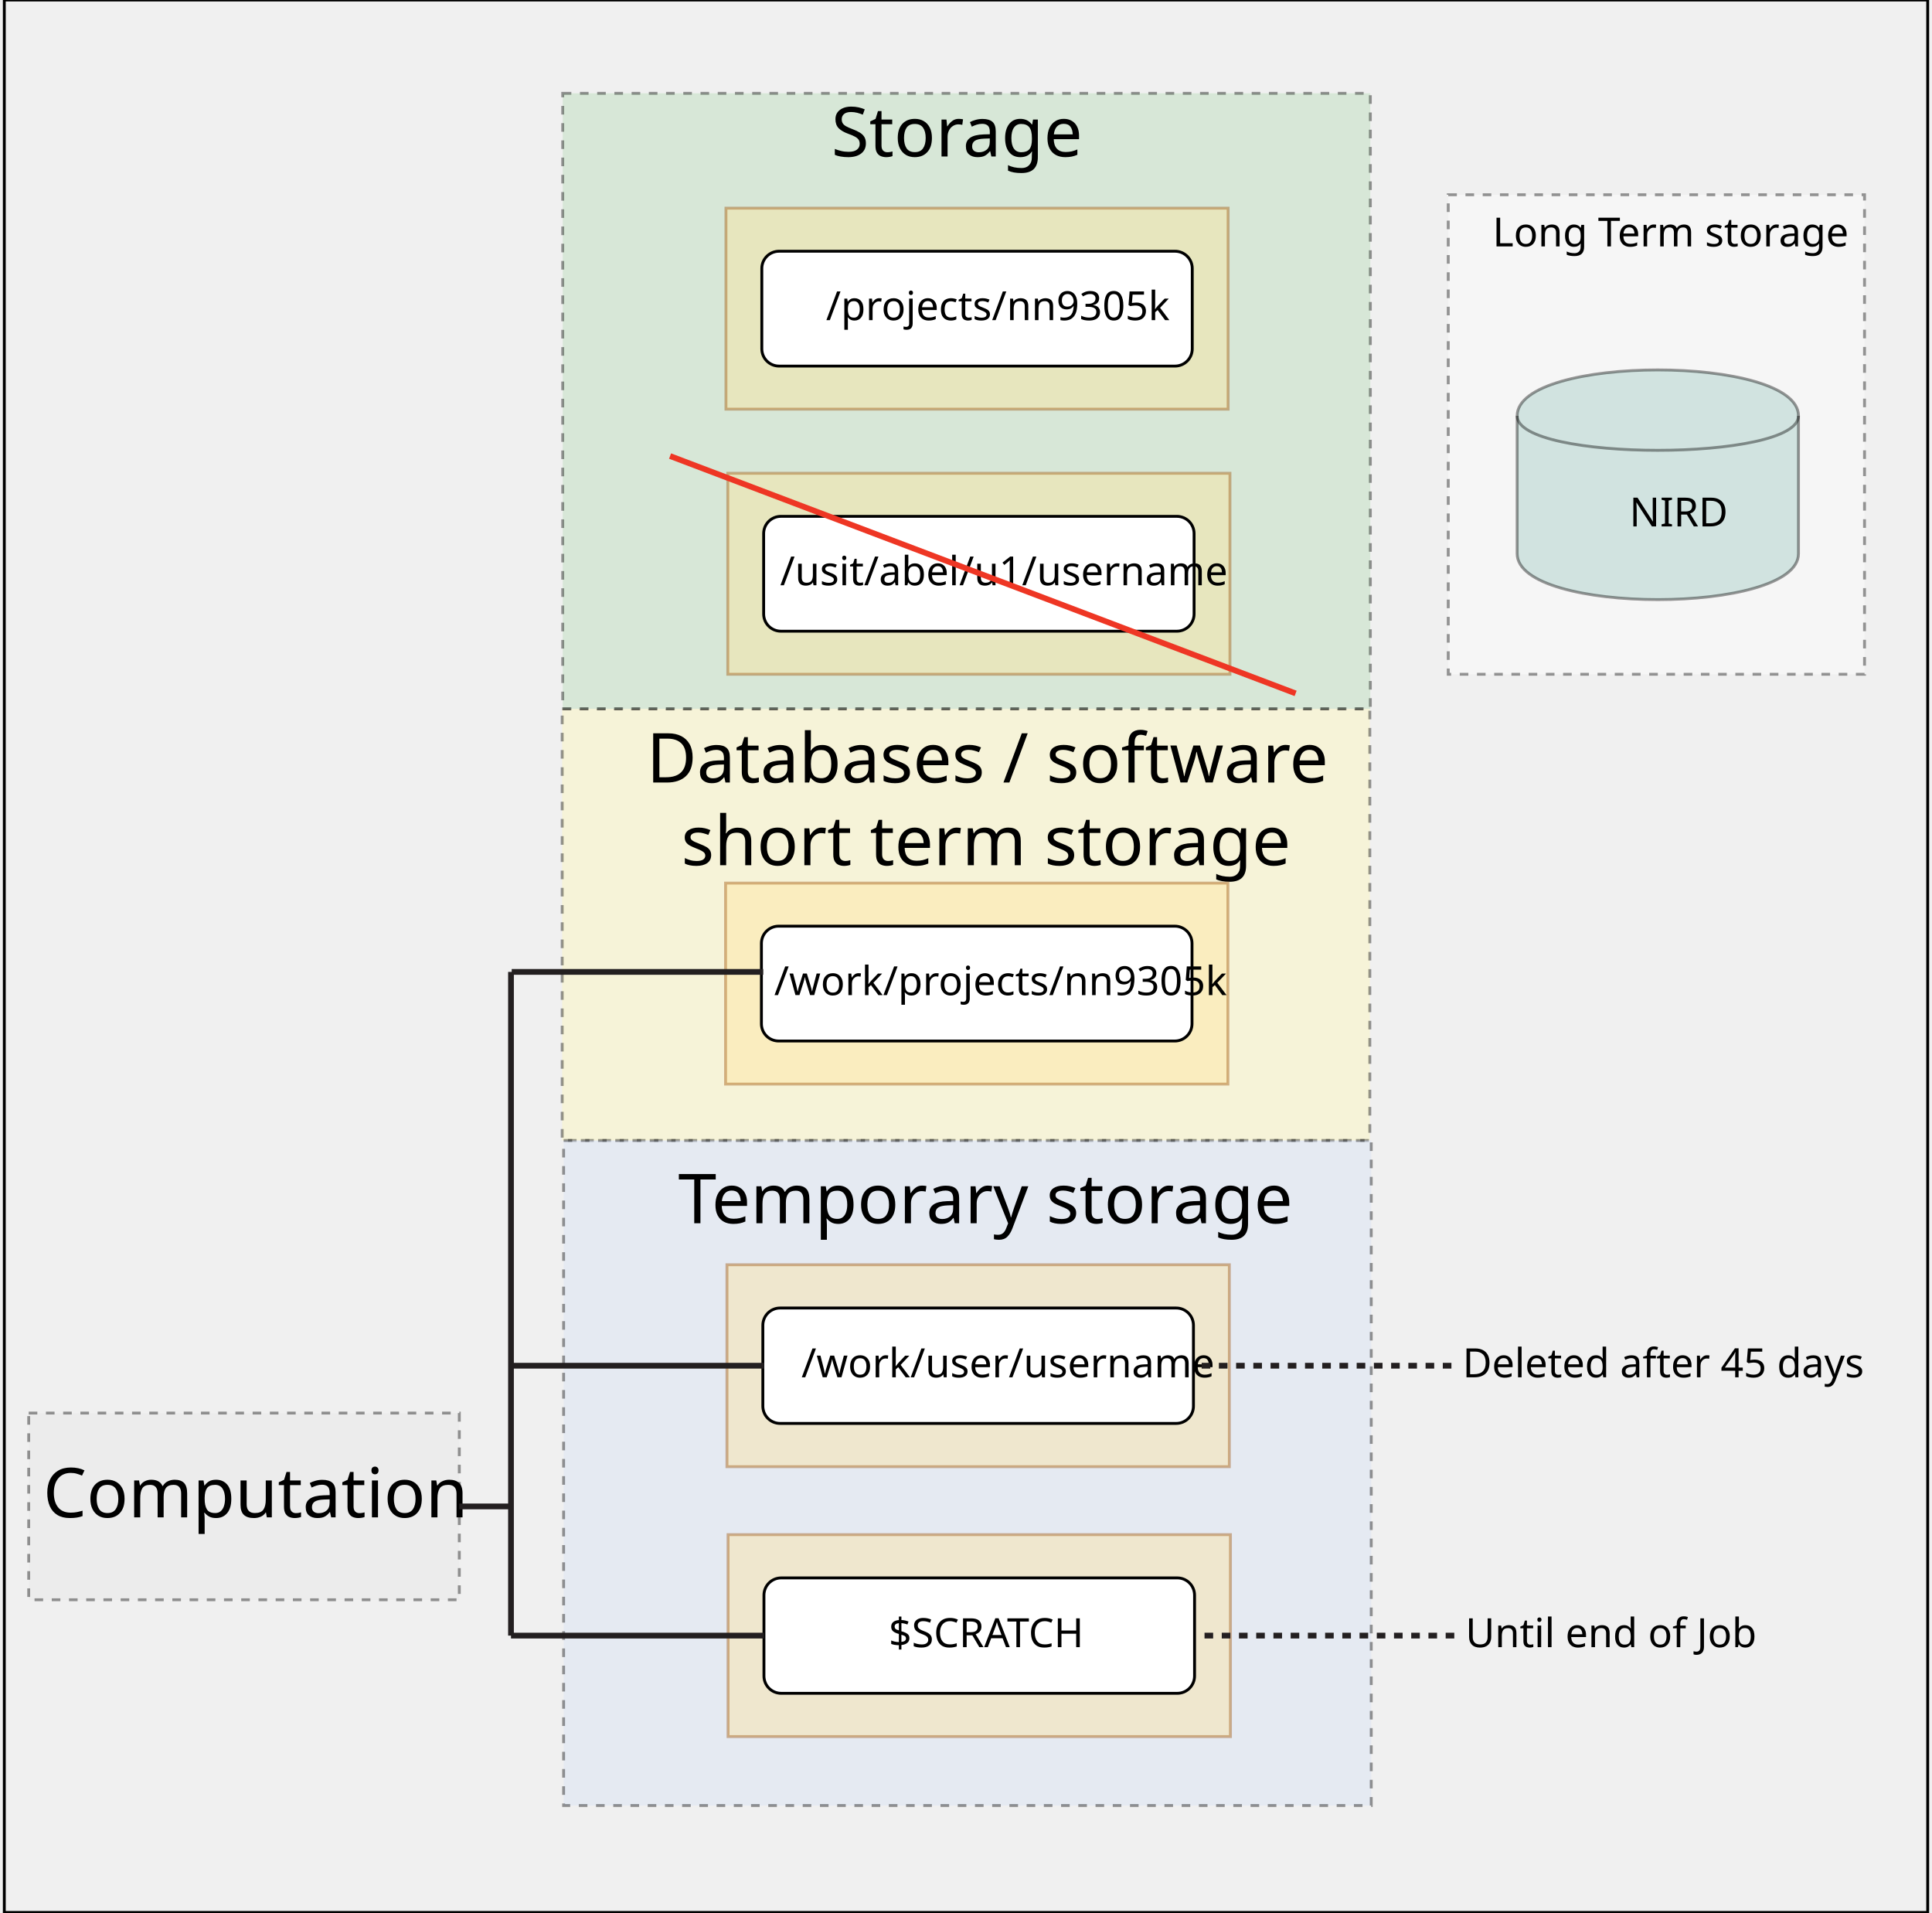
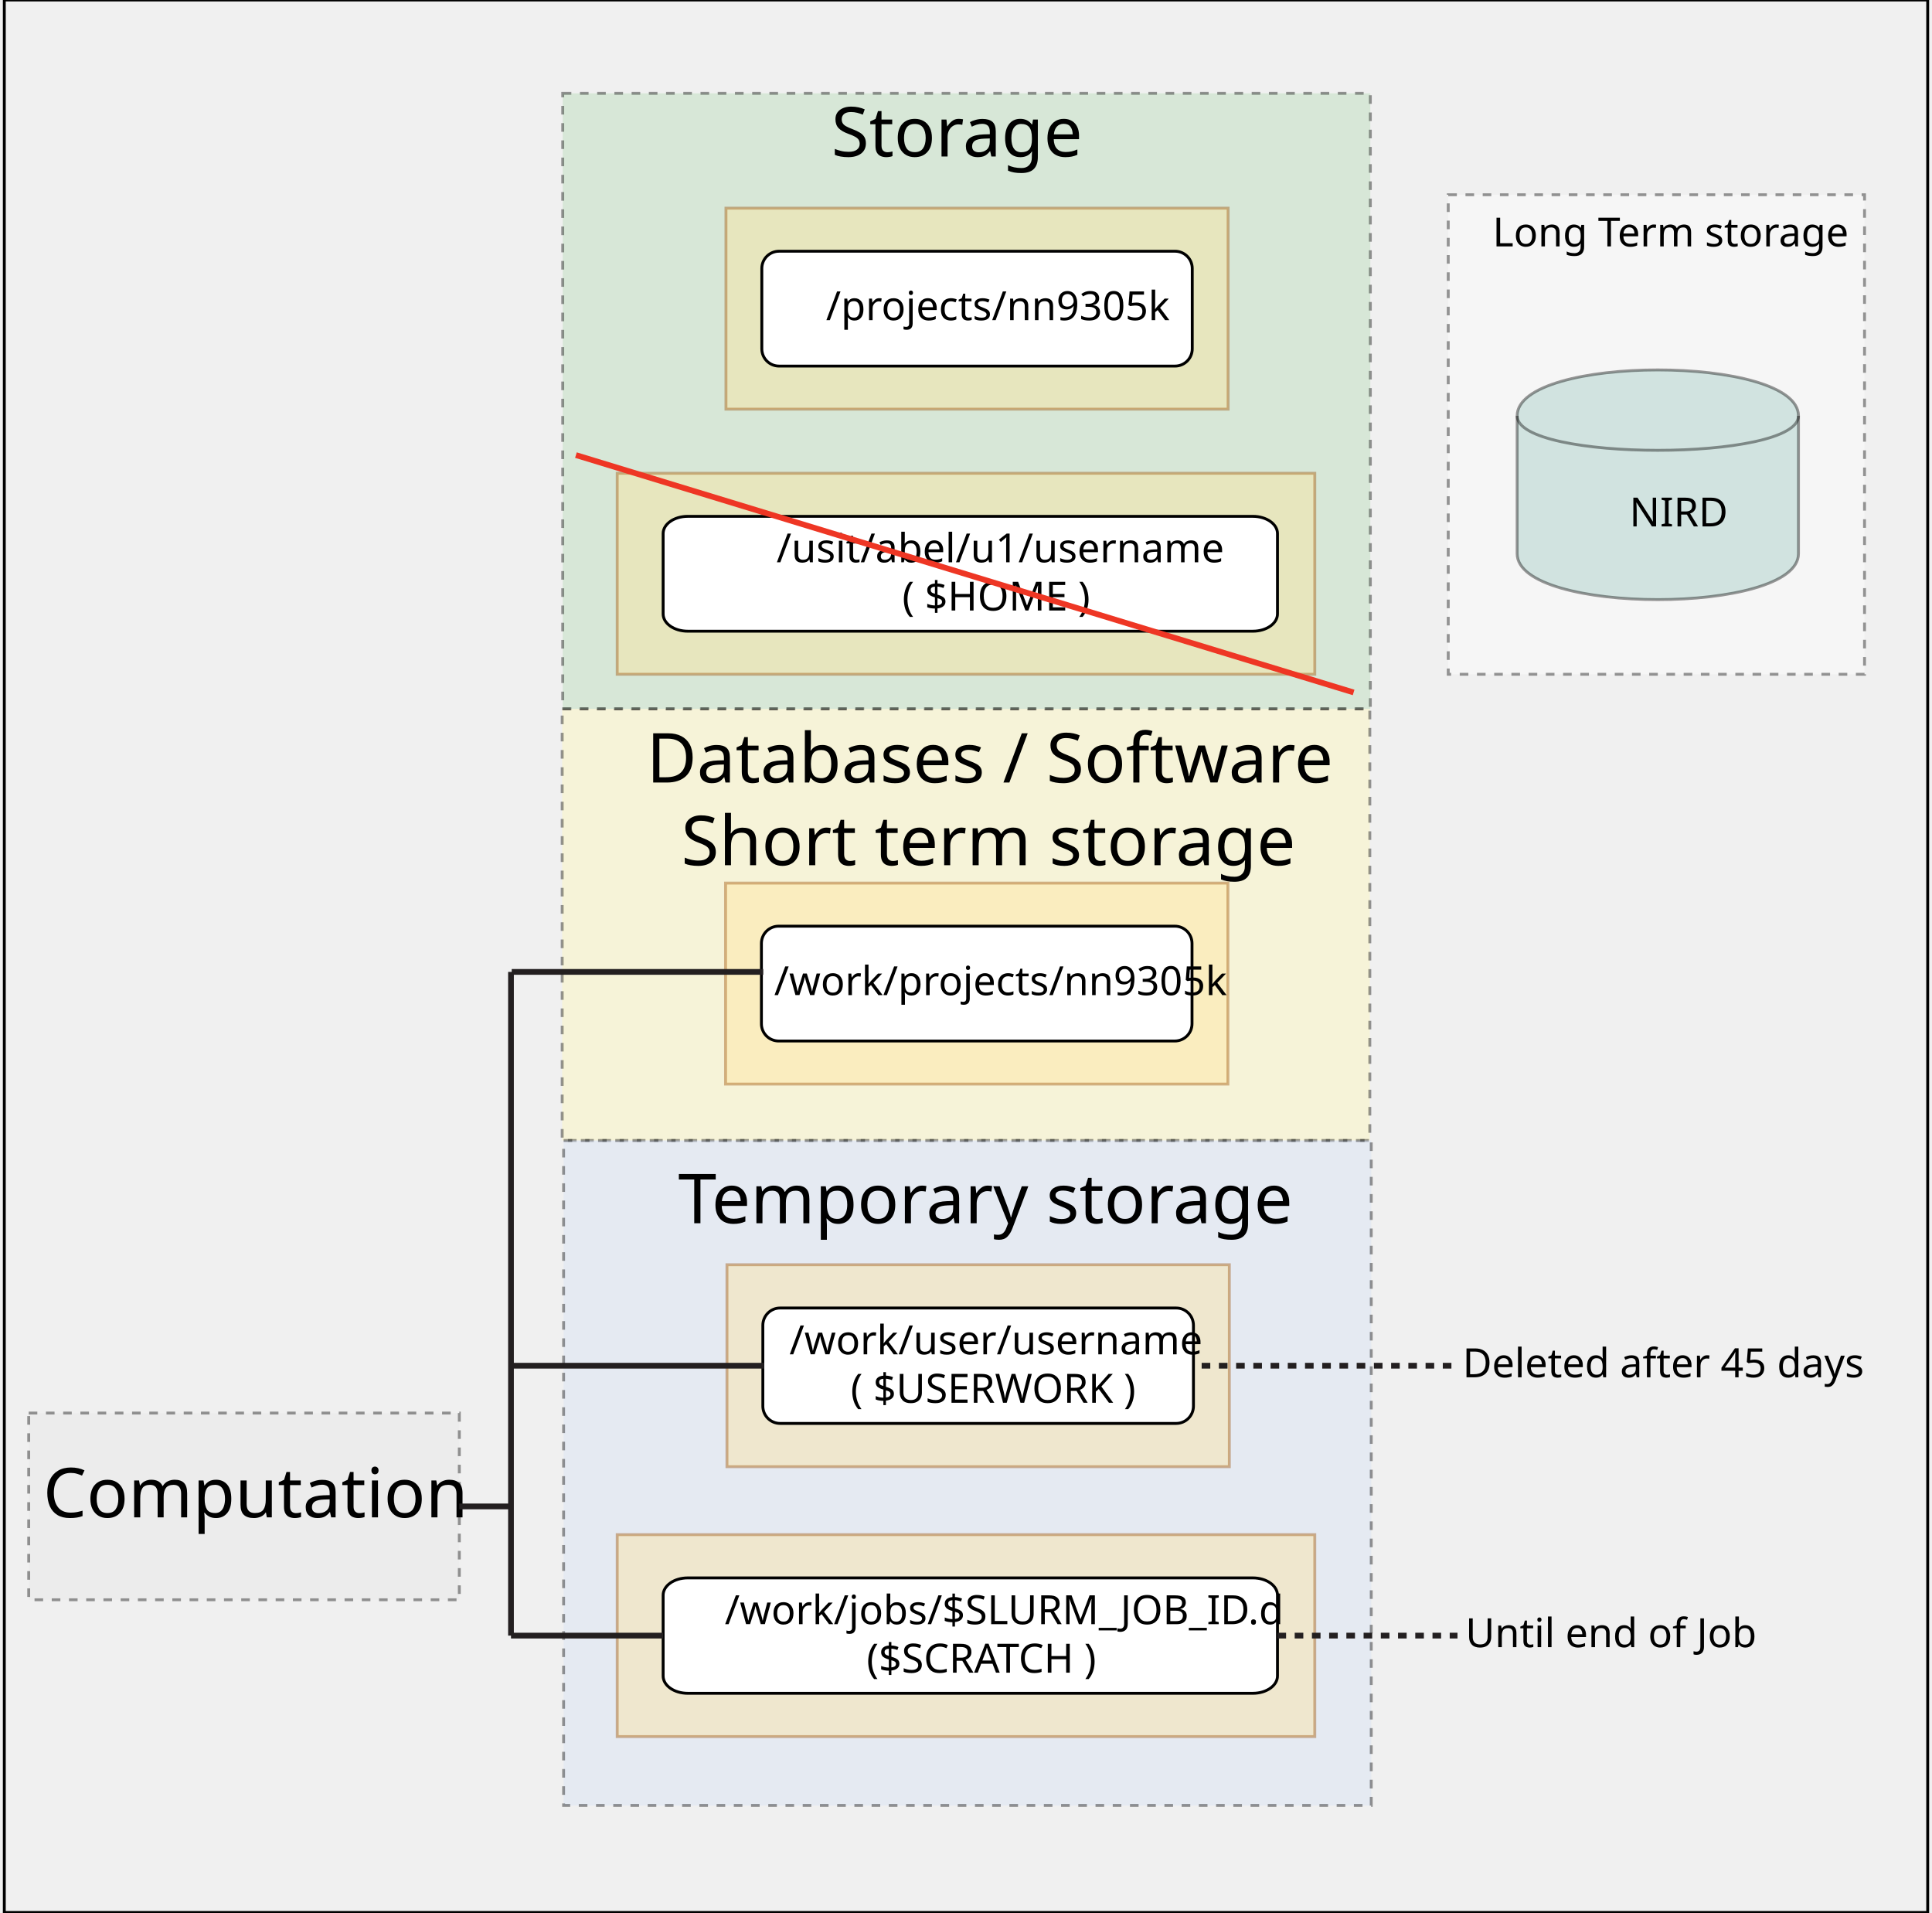
<svg xmlns="http://www.w3.org/2000/svg" version="1.1" id="Layer_1" x="0px" y="0px" width="673px" height="666.076px" viewBox="0 0 673 666.076" enable-background="new 0 0 673 666.076" xml:space="preserve">
  <rect x="1.5" pointer-events="none" fill="none" stroke="#000000" width="670" height="666.076" />
  <path pointer-events="none" fill="none" stroke="#994C00" stroke-miterlimit="10" d="M325.5,657.5L325.5,657.5" />
  <path pointer-events="none" fill="#994C00" stroke="#994C00" stroke-miterlimit="10" d="M325.5,657.5L325.5,657.5L325.5,657.5  L325.5,657.5z" />
-   <rect x="10" y="492.146" pointer-events="none" fill="#E6E6E6" fill-opacity="0.4" stroke="#000000" stroke-opacity="0.4" stroke-dasharray="3,3" width="150" height="65.028" />
-   <rect x="195.835" y="246.865" pointer-events="none" fill="#FFF9B4" fill-opacity="0.4" stroke="#000000" stroke-opacity="0.4" stroke-dasharray="3,3" width="281.332" height="150.346" />
-   <text transform="matrix(1 0 0 1 225.2087 272.543)">
-     <tspan x="0" y="0" font-family="'MyriadPro-Bold'" font-size="24">Databases / software </tspan>
-     <tspan x="12.096" y="28.8" font-family="'MyriadPro-Bold'" font-size="24">short term storage</tspan>
-   </text>
+   <rect x="10" y="492.146" pointer-events="none" fill="#E6E6E6" fill-opacity="0.4" stroke="#000000" stroke-opacity="0.4" stroke-dasharray="3,3" width="150" height="65.027" />
+   <rect x="195.835" y="246.865" pointer-events="none" fill="#FFF9B4" fill-opacity="0.4" stroke="#000000" stroke-opacity="0.4" stroke-dasharray="3,3" width="281.331" height="150.346" />
+   <text transform="matrix(1 0 0 1 225.2083 272.543)" font-family="'MyriadPro-Bold'" font-size="24">Databases / Software </text>
+   <text transform="matrix(1 0 0 1 237.3044 301.3428)" font-family="'MyriadPro-Bold'" font-size="24">Short term storage</text>
  <g>
-     <rect x="252.737" y="307.569" pointer-events="none" fill="#FFE599" fill-opacity="0.4" stroke="#994C00" stroke-opacity="0.4" width="174.996" height="70.003" />
-     <path pointer-events="none" fill="#FFFFFF" stroke="#000000" d="M271.237,322.569h137.996c3.312,0,6,2.687,6,6v28   c0,3.313-2.688,6-6,6H271.237c-3.314,0-6-2.687-6-6v-28C265.237,325.255,267.923,322.569,271.237,322.569z" />
+     <rect x="252.737" y="307.569" pointer-events="none" fill="#FFE599" fill-opacity="0.4" stroke="#994C00" stroke-opacity="0.4" width="174.996" height="70.002" />
+     <path pointer-events="none" fill="#FFFFFF" stroke="#000000" d="M271.237,322.569h137.996c3.312,0,6,2.687,6,6v28   c0,3.312-2.688,6-6,6H271.237c-3.313,0-6-2.688-6-6v-28C265.237,325.255,267.923,322.569,271.237,322.569z" />
    <g transform="translate(282.5,368.5)">
      <text transform="matrix(1 0 0 1 -12.8347 -21.9102)" font-family="'MyriadPro-Regular'" font-size="14">/work/projects/nn9305k</text>
    </g>
  </g>
  <g>
-     <rect x="504.491" y="67.835" pointer-events="none" fill="#FFFFFF" fill-opacity="0.4" stroke="#000000" stroke-opacity="0.4" stroke-dasharray="3,3" width="145" height="167" />
-     <path pointer-events="none" fill="#9AC7BF" fill-opacity="0.4" stroke="#000000" stroke-miterlimit="10" stroke-opacity="0.4" d="   M528.491,144.835c0-21.33,98-21.33,98,0v48c0,21.33-98,21.33-98,0V144.835z" />
-     <path pointer-events="none" fill="none" stroke="#000000" stroke-miterlimit="10" stroke-opacity="0.4" d="M528.491,144.835   c0,16,98,16,98,0" />
+     <rect x="504.49" y="67.835" pointer-events="none" fill="#FFFFFF" fill-opacity="0.4" stroke="#000000" stroke-opacity="0.4" stroke-dasharray="3,3" width="145" height="167" />
+     <path pointer-events="none" fill="#9AC7BF" fill-opacity="0.4" stroke="#000000" stroke-miterlimit="10" stroke-opacity="0.4" d="   M528.49,144.835c0-21.33,98-21.33,98,0v48c0,21.33-98,21.33-98,0V144.835z" />
+     <path pointer-events="none" fill="none" stroke="#000000" stroke-miterlimit="10" stroke-opacity="0.4" d="M528.49,144.835   c0,16,98,16,98,0" />
    <text transform="matrix(1 0 0 1 519.9436 85.8271)" font-family="'MyriadPro-Bold'" font-size="14">Long Term storage</text>
    <text transform="matrix(1 0 0 1 567.6116 183.335)" font-family="'MyriadPro-Regular'" font-size="14">NIRD</text>
  </g>
+   <rect x="196.022" y="32.5" pointer-events="none" fill="#B1DAB3" fill-opacity="0.4" stroke="#000000" stroke-opacity="0.4" stroke-dasharray="3,3" width="281.329" height="214.365" />
  <g>
-     <rect x="196.022" y="32.5" pointer-events="none" fill="#B1DAB3" fill-opacity="0.4" stroke="#000000" stroke-opacity="0.4" stroke-dasharray="3,3" width="281.329" height="214.365" />
-     <g>
-       <rect x="252.881" y="72.5" pointer-events="none" fill="#FFE599" fill-opacity="0.4" stroke="#994C00" stroke-opacity="0.4" width="174.927" height="70" />
-       <path pointer-events="none" fill="#FFFFFF" stroke="#000000" d="M271.373,87.5h137.943c3.312,0,5.998,2.687,5.998,6v28    c0,3.313-2.686,6-5.998,6H271.373c-3.312,0-5.998-2.687-5.998-6v-28C265.375,90.187,268.06,87.5,271.373,87.5z" />
-       <g transform="translate(282.5,368.5)">
-         <text transform="matrix(0.9995 0 0 1 5.2292 -256.9985)" font-family="'MyriadPro-Regular'" font-size="14">/projects/nn9305k</text>
-       </g>
-     </g>
-     <text transform="matrix(0.9995 0 0 1 289.5876 54.5029)" font-family="'MyriadPro-Bold'" font-size="24">Storage</text>
-     <g>
-       <rect x="253.52" y="164.835" pointer-events="none" fill="#FFE599" fill-opacity="0.4" stroke="#994C00" stroke-opacity="0.4" width="174.926" height="70" />
-       <path pointer-events="none" fill="#FFFFFF" stroke="#000000" d="M272.011,179.835h137.943c3.312,0,5.998,2.687,5.998,6v28    c0,3.313-2.686,6-5.998,6H272.011c-3.312,0-5.997-2.687-5.997-6v-28C266.014,182.522,268.7,179.835,272.011,179.835z" />
-       <g transform="translate(282.5,368.5)">
-         <text transform="matrix(0.9995 0 0 1 -10.7737 -164.6631)" font-family="'MyriadPro-Regular'" font-size="14">/usit/abel/u1/username</text>
-         <line fill="none" stroke="#EE3624" stroke-width="2" stroke-miterlimit="10" x1="-49.087" y1="-209.665" x2="168.82" y2="-126.998" />
-       </g>
+     <rect x="252.881" y="72.5" pointer-events="none" fill="#FFE599" fill-opacity="0.4" stroke="#994C00" stroke-opacity="0.4" width="174.927" height="70" />
+     <path pointer-events="none" fill="#FFFFFF" stroke="#000000" d="M271.373,87.5h137.942c3.312,0,5.998,2.687,5.998,6v28   c0,3.313-2.686,6-5.998,6H271.373c-3.312,0-5.998-2.687-5.998-6v-28C265.375,90.187,268.06,87.5,271.373,87.5z" />
+     <g transform="translate(282.5,368.5)">
+       <text transform="matrix(0.9995 0 0 1 5.2283 -256.998)" font-family="'MyriadPro-Regular'" font-size="14">/projects/nn9305k</text>
    </g>
  </g>
-   <path d="M58.998,455.563" />
-   <g>
-     <rect x="196.331" y="397.211" pointer-events="none" fill="#D4E1F5" fill-opacity="0.4" stroke="#000000" stroke-opacity="0.4" stroke-dasharray="3,3" width="281.333" height="231.624" />
-     <text transform="matrix(1 0 0 1 236.2434 426.0342)" font-family="'MyriadPro-Bold'" font-size="24">Temporary storage</text>
-     <rect x="253.232" y="440.491" pointer-events="none" fill="#FFE599" fill-opacity="0.4" stroke="#994C00" stroke-opacity="0.4" width="174.999" height="70.336" />
-     <path pointer-events="none" fill="#FFFFFF" stroke="#000000" d="M271.732,455.563h137.999c3.313,0,6,2.699,6,6.028v28.135   c0,3.329-2.687,6.028-6,6.028H271.732c-3.313,0-6-2.699-6-6.028v-28.135C265.732,458.263,268.418,455.563,271.732,455.563z" />
-     <g transform="translate(282.5,368.5)">
-       <text transform="matrix(0.9952 0 0 1 -3.3328 111.1895)" font-family="'MyriadPro-Regular'" font-size="14.067">/work/user/username</text>
-     </g>
-     <rect x="253.617" y="534.491" pointer-events="none" fill="#FFE599" fill-opacity="0.4" stroke="#994C00" stroke-opacity="0.4" width="174.999" height="70.336" />
-     <path pointer-events="none" fill="#FFFFFF" stroke="#000000" d="M272.117,549.563h137.999c3.313,0,6,2.699,6,6.028v28.135   c0,3.329-2.687,6.028-6,6.028H272.117c-3.313,0-6-2.699-6-6.028v-28.135C266.117,552.263,268.804,549.563,272.117,549.563z" />
-     <g transform="translate(282.5,368.5)">
-       <text transform="matrix(0.9952 0 0 1 27.0715 205.1895)" font-family="'MyriadPro-Regular'" font-size="14.067">$SCRATCH</text>
-     </g>
+   <text transform="matrix(0.9995 0 0 1 289.5867 54.5029)" font-family="'MyriadPro-Bold'" font-size="24">Storage</text>
+   <rect x="215" y="164.835" pointer-events="none" fill="#FFE599" fill-opacity="0.4" stroke="#994C00" stroke-opacity="0.4" width="243" height="70" />
+   <path pointer-events="none" fill="#FFFFFF" stroke="#000000" d="M239.559,179.835h196.879c4.729,0,8.562,2.687,8.562,6v28  c0,3.313-3.833,6-8.562,6H239.559c-4.728,0-8.559-2.687-8.559-6v-28C231,182.522,234.834,179.835,239.559,179.835z" />
+   <text transform="matrix(0.9995 0 0 1 270.488 195.8325)" enable-background="new    ">
+     <tspan x="0" y="0" font-family="'MyriadPro-Regular'" font-size="14">/usit/abel/u1/username </tspan>
+     <tspan x="40.187" y="16.8" font-family="'MyriadPro-Regular'" font-size="14"> ( $HOME )</tspan>
+   </text>
+   <line fill="none" stroke="#EE3624" stroke-width="2" stroke-miterlimit="10" x1="200.617" y1="158.501" x2="471.524" y2="241.168" />
+   <path d="M58.998,455.562" />
+   <rect x="196.331" y="397.211" pointer-events="none" fill="#D4E1F5" fill-opacity="0.4" stroke="#000000" stroke-opacity="0.4" stroke-dasharray="3,3" width="281.332" height="231.624" />
+   <text transform="matrix(1 0 0 1 236.2429 426.0342)" font-family="'MyriadPro-Bold'" font-size="24">Temporary storage</text>
+   <rect x="253.232" y="440.491" pointer-events="none" fill="#FFE599" fill-opacity="0.4" stroke="#994C00" stroke-opacity="0.4" width="174.999" height="70.336" />
+   <path pointer-events="none" fill="#FFFFFF" stroke="#000000" d="M271.732,455.562h137.999c3.313,0,6,2.699,6,6.028v28.135  c0,3.329-2.687,6.028-6,6.028H271.732c-3.312,0-6-2.699-6-6.028v-28.135C265.732,458.263,268.418,455.562,271.732,455.562z" />
+   <g transform="translate(282.5,368.5)">
+     <text transform="matrix(0.9952 0 0 1 -7.5178 103.1846)" enable-background="new    ">
+       <tspan x="0" y="0" font-family="'MyriadPro-Regular'" font-size="14.067">/work/user/username</tspan>
+       <tspan x="17.795" y="16.881" font-family="'MyriadPro-Regular'" font-size="14.067"> ( $USERWORK )</tspan>
+     </text>
+   </g>
+   <rect x="215" y="534.491" pointer-events="none" fill="#FFE599" fill-opacity="0.4" stroke="#994C00" stroke-opacity="0.4" width="243" height="70.336" />
+   <path pointer-events="none" fill="#FFFFFF" stroke="#000000" d="M239.56,549.562h196.88c4.727,0,8.56,2.699,8.56,6.028v28.135  c0,3.329-3.833,6.028-8.56,6.028H239.56c-4.727,0-8.56-2.699-8.56-6.028v-28.135C231,552.263,234.833,549.562,239.56,549.562z" />
+   <g transform="translate(282.5,368.5)">
+     <text transform="matrix(0.9952 0 0 1 -33.6687 197.1846)" enable-background="new    ">
+       <tspan x="0" y="0" font-family="'MyriadPro-Regular'" font-size="14.067"> /work/jobs/$SLURM_JOB_ID.d</tspan>
+       <tspan x="53.3" y="16.881" font-family="'MyriadPro-Regular'" font-size="14.067">($SCRATCH )</tspan>
+     </text>
  </g>
  <text transform="matrix(1 0 0 1 15.0037 528.4814)" font-family="'MyriadPro-Bold'" font-size="24">Computation</text>
  <line fill="none" stroke="#231F20" stroke-width="2" x1="178" y1="569.659" x2="178" y2="338.5" />
-   <line fill="none" stroke="#231F20" stroke-width="2" x1="178" y1="569.659" x2="266.117" y2="569.659" />
+   <line fill="none" stroke="#231F20" stroke-width="2" x1="178" y1="569.659" x2="231" y2="569.659" />
  <line fill="none" stroke="#231F20" stroke-width="2" x1="178" y1="475.659" x2="266.117" y2="475.659" />
  <line fill="none" stroke="#231F20" stroke-width="2" x1="160" y1="524.662" x2="178" y2="524.662" />
  <line fill="none" stroke="#231F20" stroke-width="2" x1="178.25" y1="338.5" x2="265.867" y2="338.5" />
-   <line fill="none" stroke="#231F20" stroke-width="2" stroke-dasharray="3,3" x1="418.591" y1="475.659" x2="506.708" y2="475.659" />
+   <line fill="none" stroke="#231F20" stroke-width="2" stroke-dasharray="3,3" x1="418.591" y1="475.659" x2="506.707" y2="475.659" />
  <g transform="translate(282.5,368.5)">
    <text transform="matrix(0.9952 0 0 1 226.9954 111.1895)" font-family="'MyriadPro-Regular'" font-size="14.067">Deleted after 45 days</text>
  </g>
-   <line fill="none" stroke="#231F20" stroke-width="2" stroke-dasharray="3,3" x1="419.591" y1="569.658" x2="507.708" y2="569.658" />
+   <line fill="none" stroke="#231F20" stroke-width="2" stroke-dasharray="3,3" x1="445" y1="569.658" x2="507.707" y2="569.658" />
  <g transform="translate(282.5,368.5)">
    <text transform="matrix(0.9952 0 0 1 227.9944 205.1895)" font-family="'MyriadPro-Regular'" font-size="14.067">Until end of Job</text>
  </g>
</svg>
